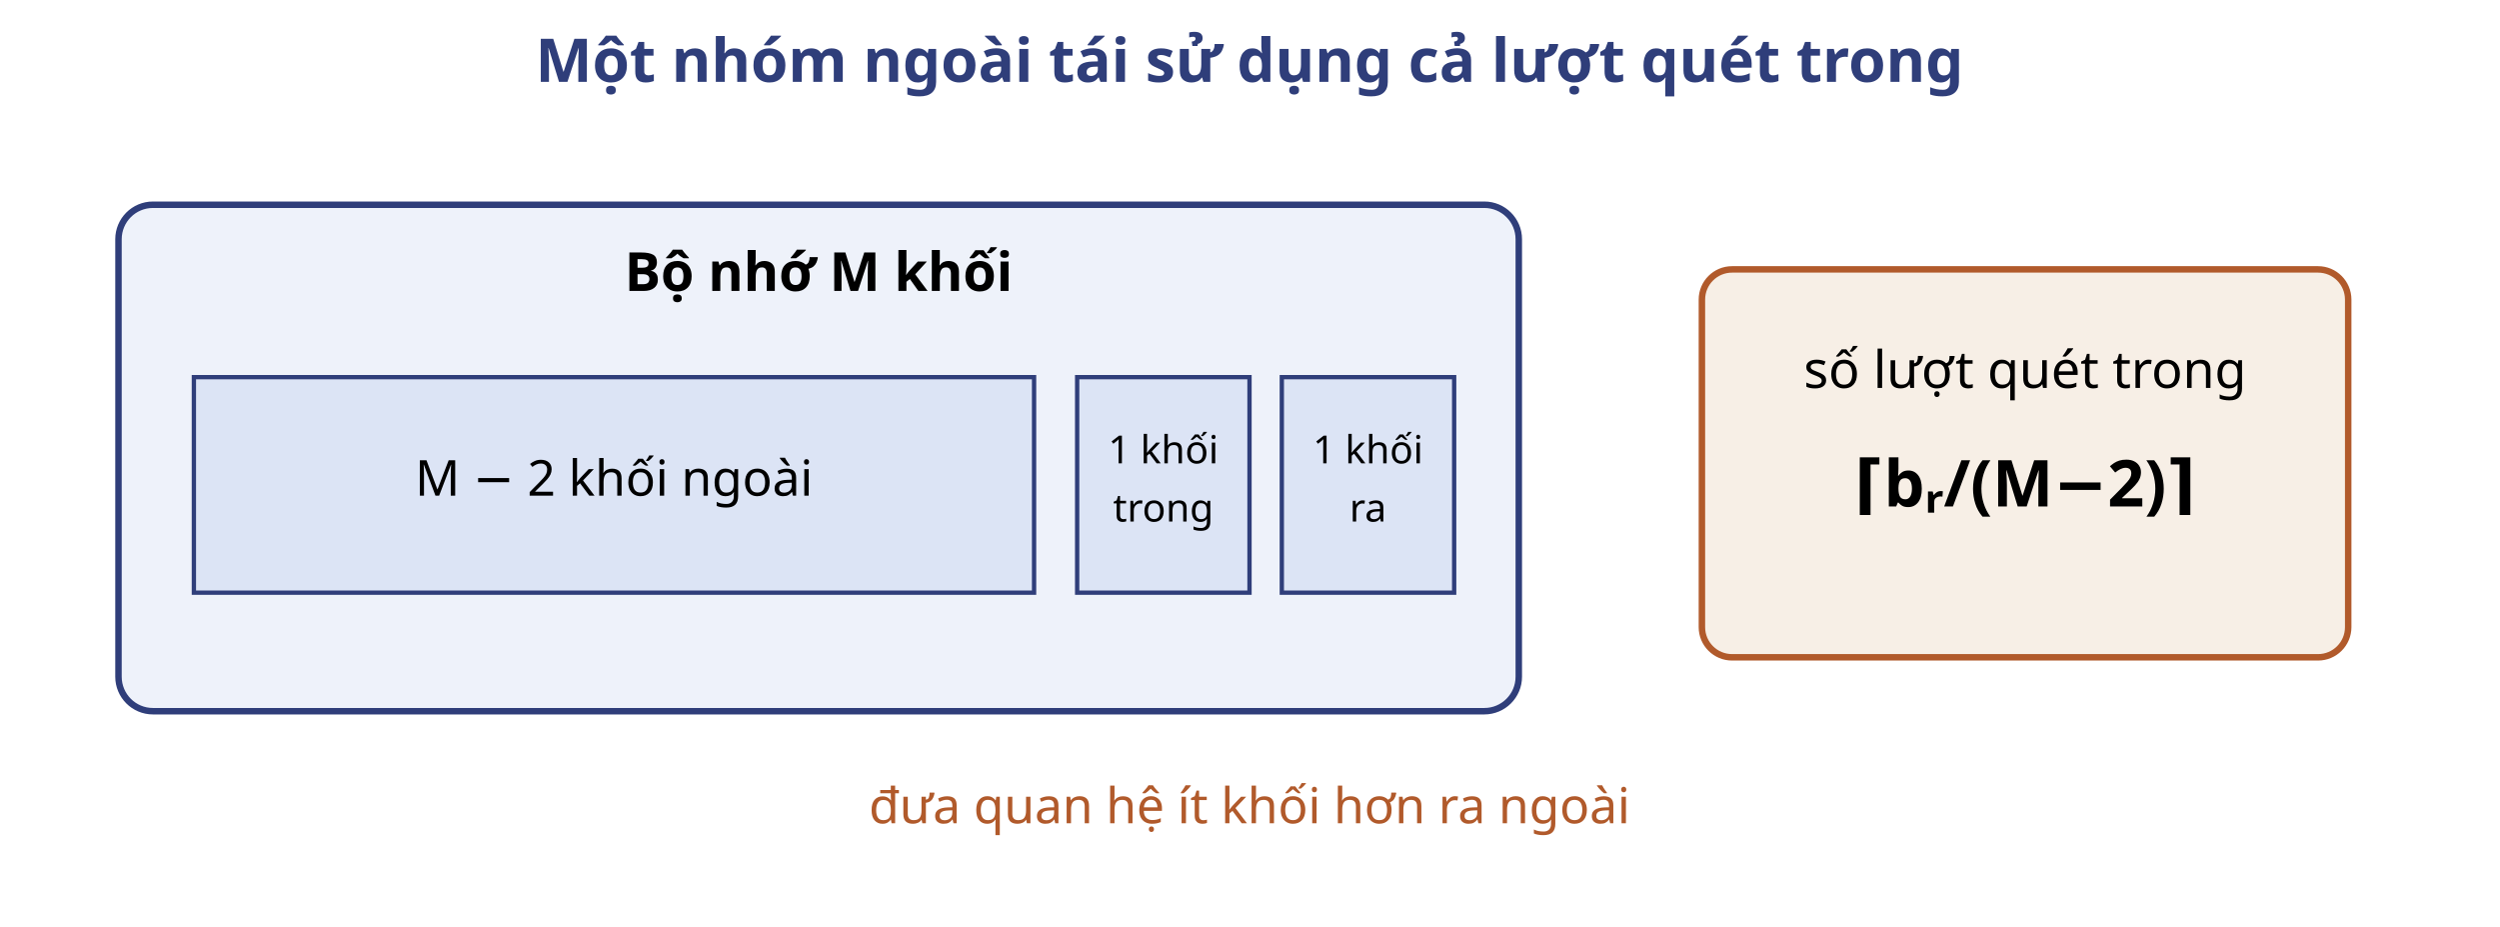
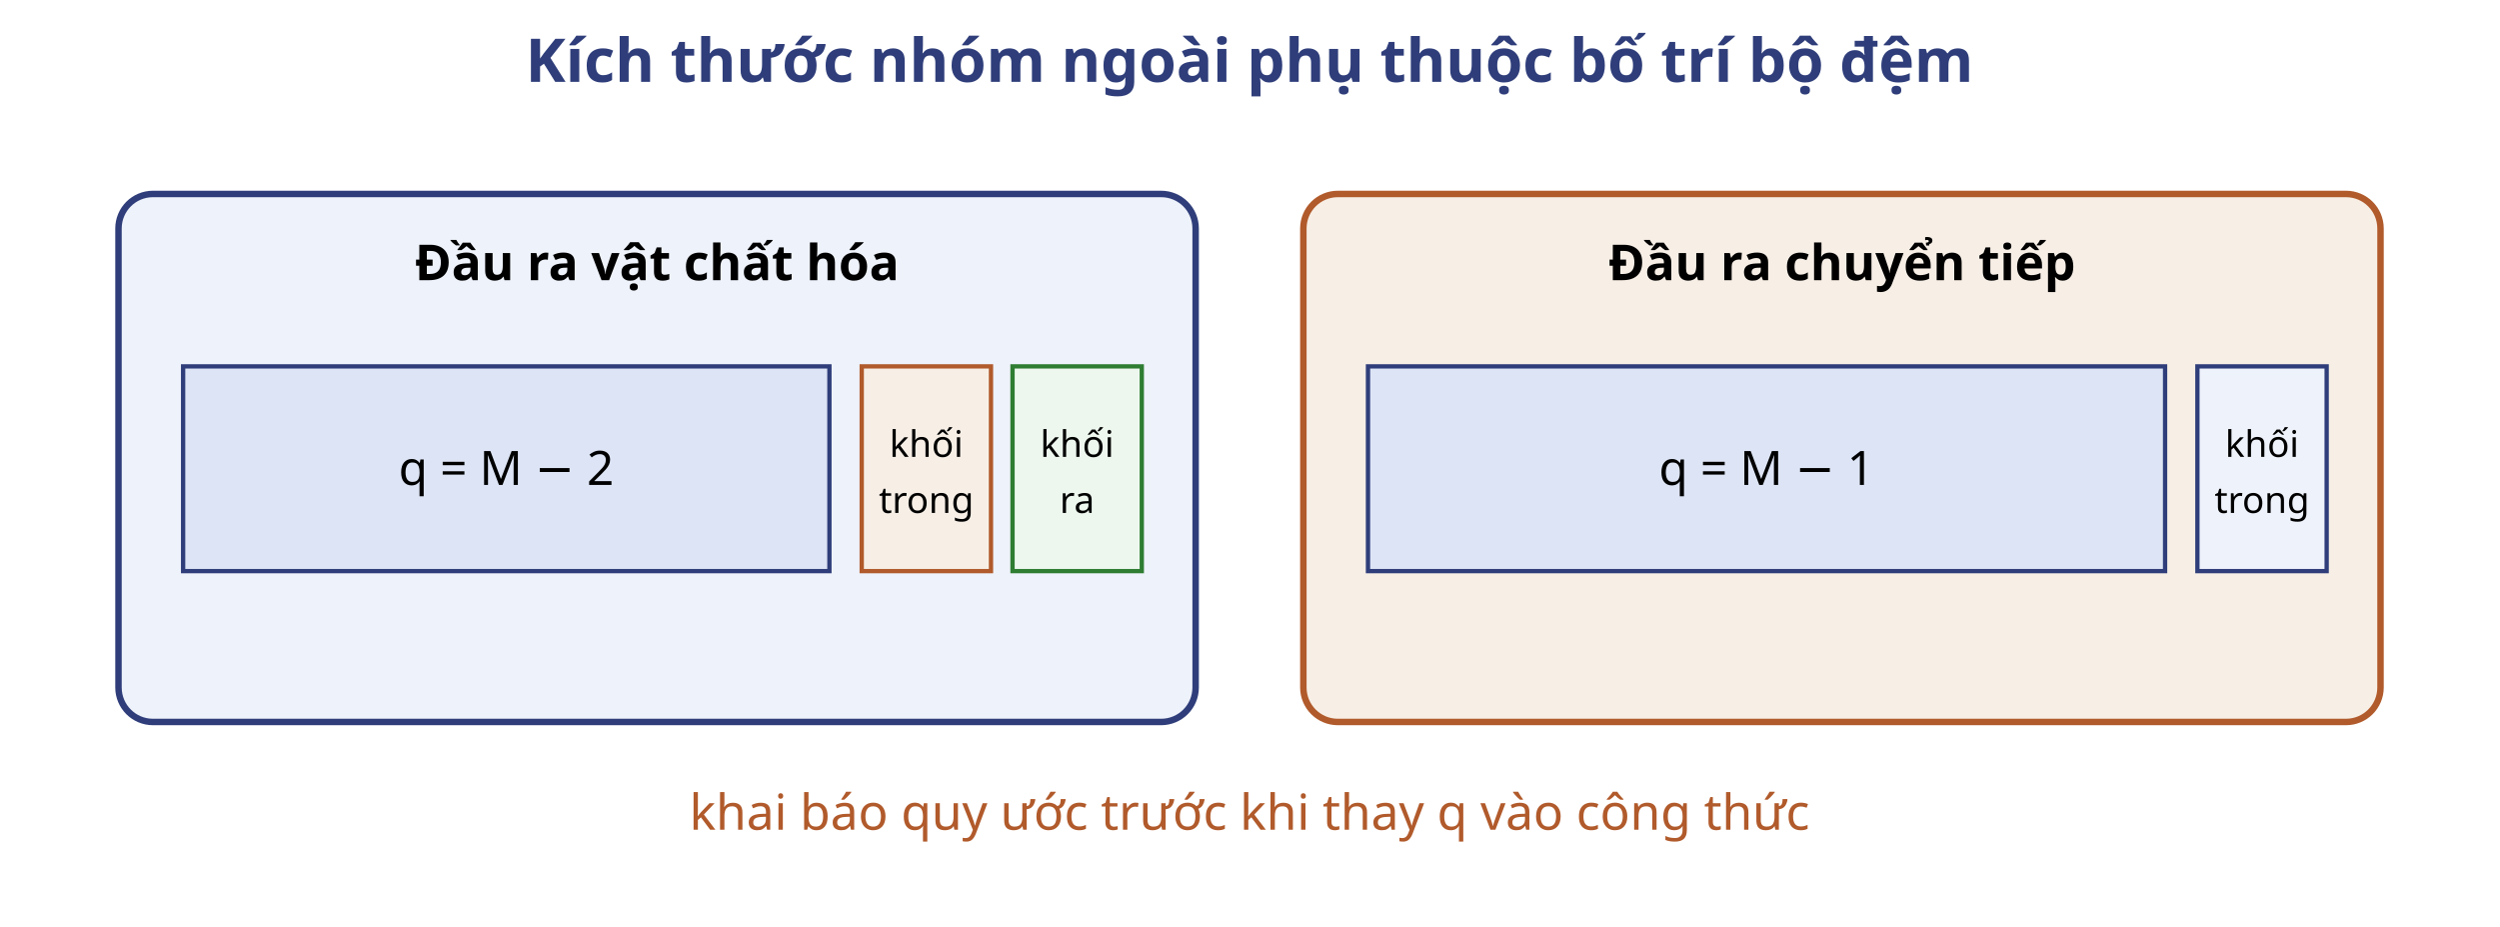
- <svg xmlns="http://www.w3.org/2000/svg" viewBox="0 0 1160 430" role="img" aria-label="Block Nested-Loop Join giữ M trừ hai khối của quan hệ ngoài trong bộ nhớ">
+ <svg xmlns="http://www.w3.org/2000/svg" viewBox="0 0 1160 430" role="img" aria-label="Hai cách bố trí bộ đệm của Block Nested-Loop Join">
  <g font-family="sans-serif" text-anchor="middle">
-     <text x="580" y="38" font-size="28" font-weight="700" fill="#2F3E7A">Một nhóm ngoài tái sử dụng cả lượt quét trong</text>
-     <rect x="55" y="95" width="650" height="235" rx="16" fill="#EEF2FA" stroke="#2F3E7A" stroke-width="3" />
-     <text x="380" y="135" font-size="25" font-weight="700">Bộ nhớ M khối</text>
-     <g fill="#dce4f5" stroke="#2F3E7A" stroke-width="2">
-       <rect x="90" y="175" width="390" height="100" />
-       <rect x="500" y="175" width="80" height="100" />
-       <rect x="595" y="175" width="80" height="100" />
-     </g>
-     <text x="285" y="230" font-size="23">M − 2 khối ngoài</text>
-     <text x="540" y="215" font-size="18">1 khối</text>
-     <text x="540" y="242" font-size="18">trong</text>
-     <text x="635" y="215" font-size="18">1 khối</text>
-     <text x="635" y="242" font-size="18">ra</text>
-     <rect x="790" y="125" width="300" height="180" rx="14" fill="#F7EFE6" stroke="#B15A2B" stroke-width="3" />
-     <text x="940" y="180" font-size="24">số lượt quét trong</text>
-     <text x="940" y="235" font-size="30" font-weight="700">⌈bᵣ/(M−2)⌉</text>
-     <text x="580" y="382" font-size="23" fill="#B15A2B">đưa quan hệ ít khối hơn ra ngoài</text>
+     <text x="580" y="38" font-size="28" font-weight="700" fill="#2F3E7A">Kích thước nhóm ngoài phụ thuộc bố trí bộ đệm</text>
+     <rect x="55" y="90" width="500" height="245" rx="16" fill="#EEF2FA" stroke="#2F3E7A" stroke-width="3" />
+     <text x="305" y="130" font-size="23" font-weight="700">Đầu ra vật chất hóa</text>
+     <rect x="85" y="170" width="300" height="95" fill="#dce4f5" stroke="#2F3E7A" stroke-width="2" />
+     <rect x="400" y="170" width="60" height="95" fill="#F7EFE6" stroke="#B15A2B" stroke-width="2" />
+     <rect x="470" y="170" width="60" height="95" fill="#EDF7EE" stroke="#2E7D32" stroke-width="2" />
+     <text x="235" y="225" font-size="22">q = M − 2</text>
+     <text x="430" y="212" font-size="17">khối</text>
+     <text x="430" y="238" font-size="17">trong</text>
+     <text x="500" y="212" font-size="17">khối</text>
+     <text x="500" y="238" font-size="17">ra</text>
+     <rect x="605" y="90" width="500" height="245" rx="16" fill="#F7EFE6" stroke="#B15A2B" stroke-width="3" />
+     <text x="855" y="130" font-size="23" font-weight="700">Đầu ra chuyển tiếp</text>
+     <rect x="635" y="170" width="370" height="95" fill="#dce4f5" stroke="#2F3E7A" stroke-width="2" />
+     <rect x="1020" y="170" width="60" height="95" fill="#EEF2FA" stroke="#2F3E7A" stroke-width="2" />
+     <text x="820" y="225" font-size="22">q = M − 1</text>
+     <text x="1050" y="212" font-size="17">khối</text>
+     <text x="1050" y="238" font-size="17">trong</text>
+     <text x="580" y="385" font-size="23" fill="#B15A2B">khai báo quy ước trước khi thay q vào công thức</text>
  </g>
</svg>
